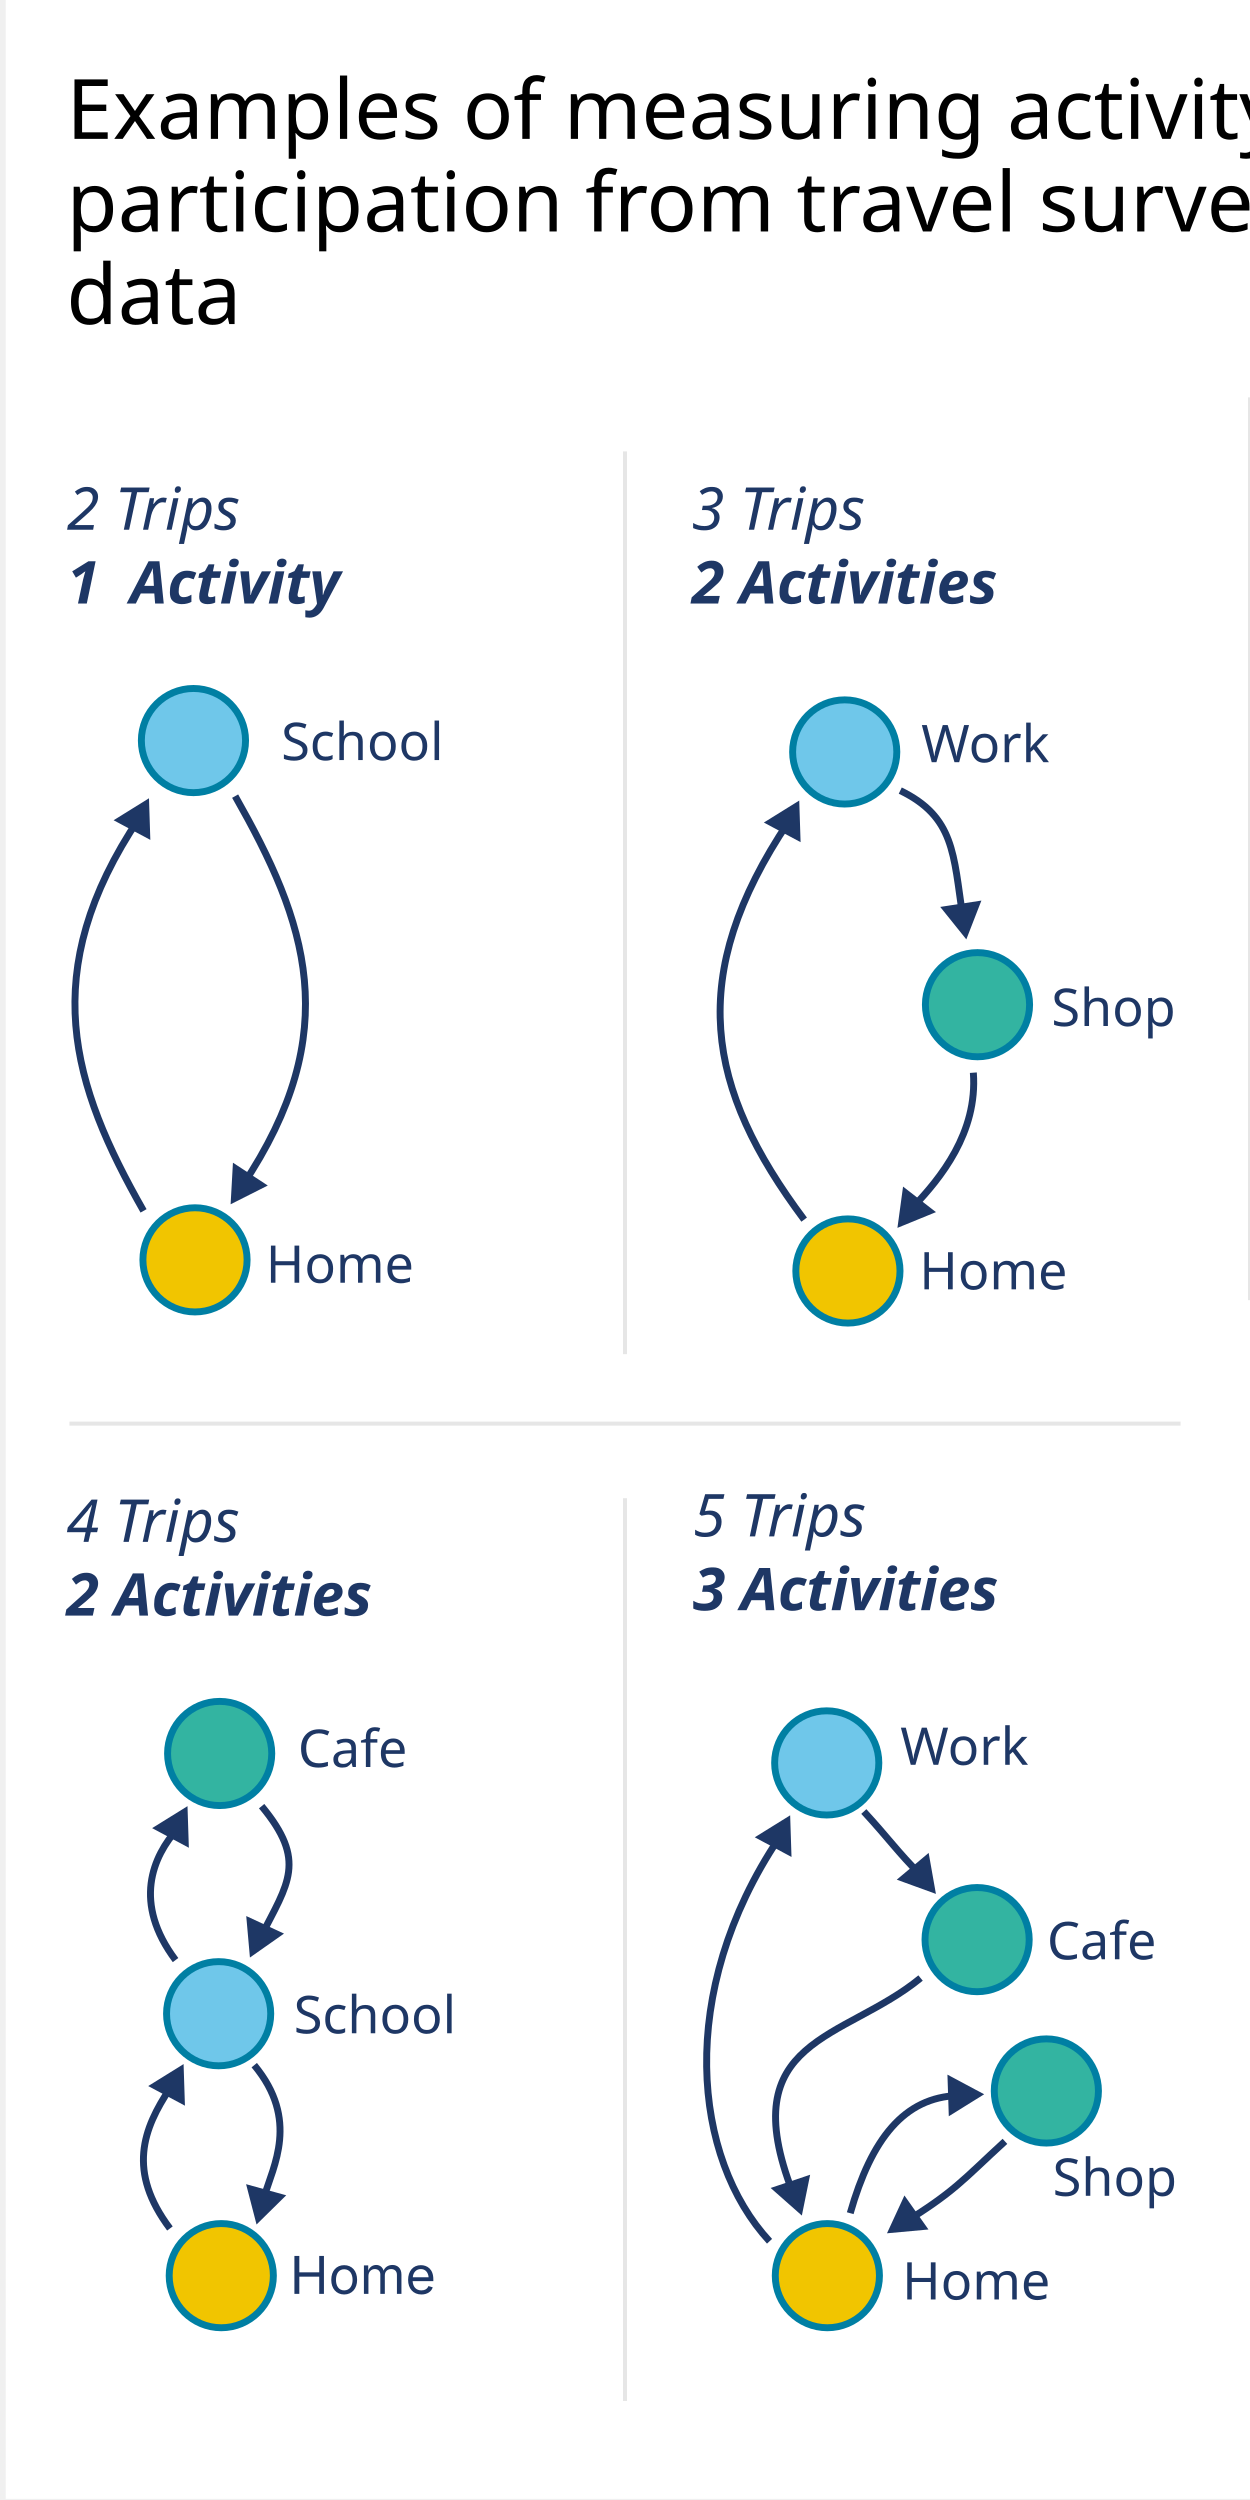
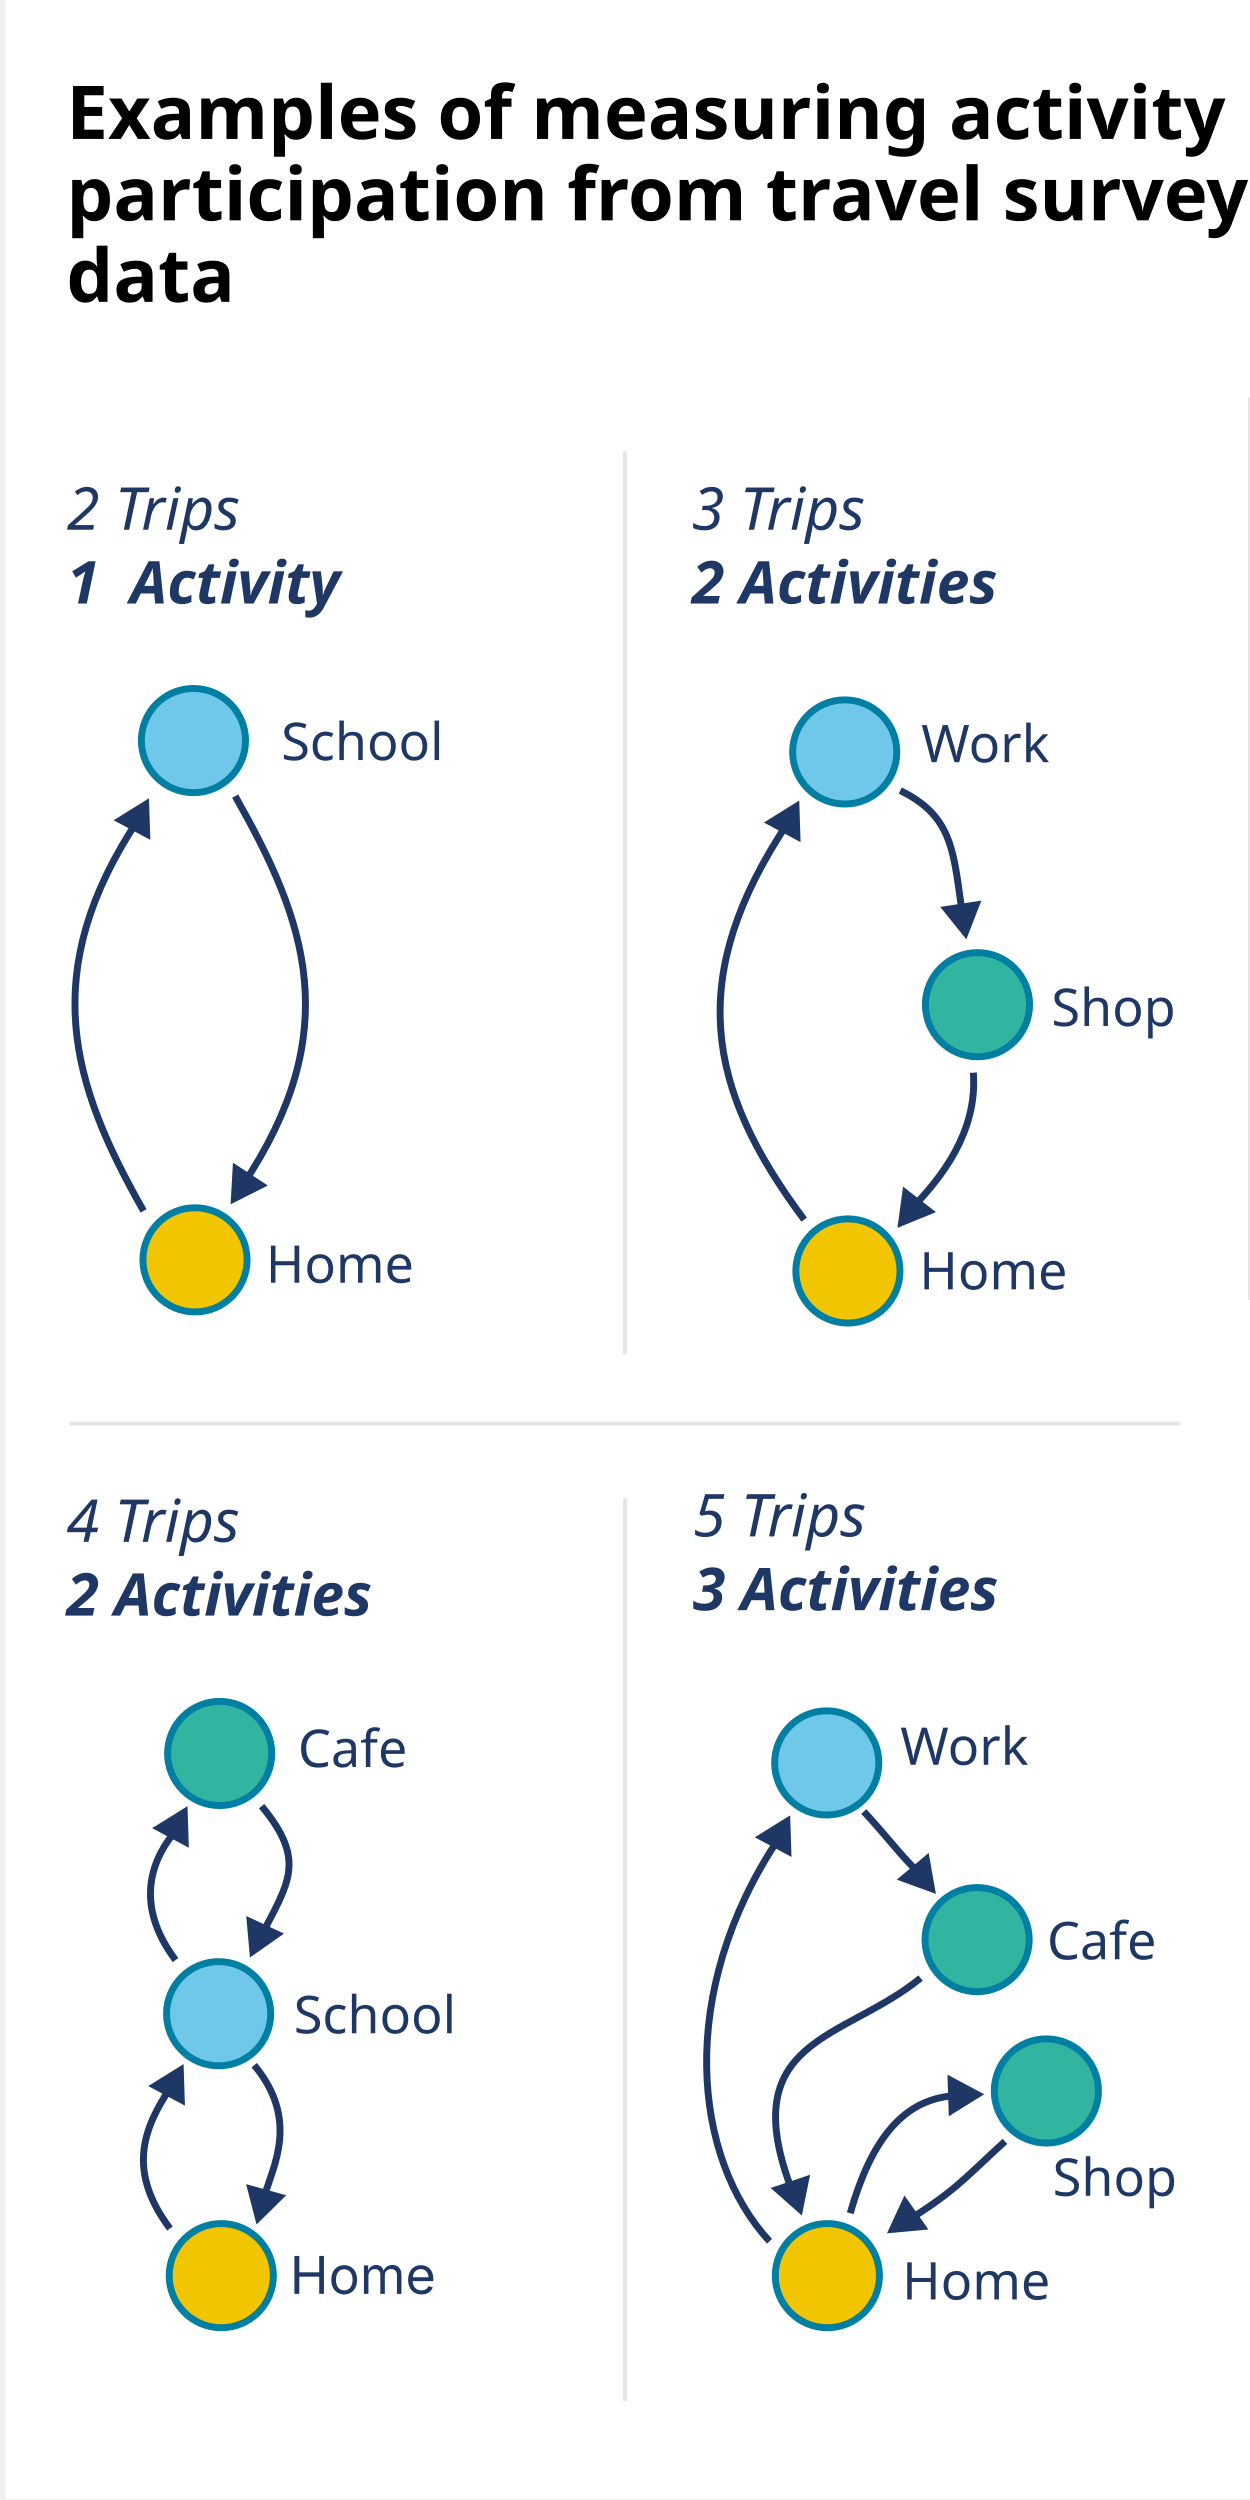
<svg xmlns="http://www.w3.org/2000/svg" width="360" height="720" viewBox="0 0 95.25 190.5" version="1.1" id="svg8">
  <defs id="defs2">
    <marker style="overflow:visible" id="Triangle" refX="0" refY="0" orient="auto-start-reverse" markerWidth="1" markerHeight="1" viewBox="0 0 1 1" preserveAspectRatio="xMidYMid">
      <path transform="scale(0.5)" style="fill:context-stroke;fill-rule:evenodd;stroke:context-stroke;stroke-width:1pt" d="M 5.77,0 -2.88,5 V -5 Z" id="path135" />
    </marker>
    <marker style="overflow:visible" id="marker5494" refX="0" refY="0" orient="auto">
      <path transform="matrix(-0.8,0,0,-0.8,-10,0)" style="fill:#000000;fill-opacity:1;fill-rule:evenodd;stroke:#000000;stroke-width:1pt;stroke-opacity:1" d="M 0,0 5,-5 -12.5,0 5,5 Z" id="path5492" />
    </marker>
    <marker style="overflow:visible" id="marker5430" refX="0" refY="0" orient="auto">
      <path transform="matrix(-0.8,0,0,-0.8,-10,0)" style="fill:#000000;fill-opacity:1;fill-rule:evenodd;stroke:#000000;stroke-width:1pt;stroke-opacity:1" d="M 0,0 5,-5 -12.5,0 5,5 Z" id="path5428" />
    </marker>
    <marker style="overflow:visible" id="marker5372" refX="0" refY="0" orient="auto">
      <path transform="matrix(-0.8,0,0,-0.8,-10,0)" style="fill:#000000;fill-opacity:1;fill-rule:evenodd;stroke:#000000;stroke-width:1pt;stroke-opacity:1" d="M 0,0 5,-5 -12.5,0 5,5 Z" id="path5370" />
    </marker>
    <marker orient="auto" refY="0" refX="0" id="Arrow1Lend" style="overflow:visible">
      <path id="path844" d="M 0,0 5,-5 -12.5,0 5,5 Z" style="fill:#000000;fill-opacity:1;fill-rule:evenodd;stroke:#000000;stroke-width:1pt;stroke-opacity:1" transform="matrix(-0.8,0,0,-0.8,-10,0)" />
    </marker>
    <marker orient="auto" refY="0" refX="0" id="Arrow1Lend-8" style="overflow:visible">
      <path id="path844-1" d="M 0,0 5,-5 -12.5,0 5,5 Z" style="fill:#000000;fill-opacity:1;fill-rule:evenodd;stroke:#000000;stroke-width:1pt;stroke-opacity:1" transform="matrix(-0.8,0,0,-0.8,-10,0)" />
    </marker>
    <marker orient="auto" refY="0" refX="0" id="Arrow1Lend-8-6" style="overflow:visible">
      <path id="path844-1-8" d="M 0,0 5,-5 -12.5,0 5,5 Z" style="fill:#000000;fill-opacity:1;fill-rule:evenodd;stroke:#000000;stroke-width:1pt;stroke-opacity:1" transform="matrix(-0.8,0,0,-0.8,-10,0)" />
    </marker>
  </defs>
  <rect style="fill:#ffffff;fill-opacity:1;fill-rule:evenodd;stroke:none;stroke-width:0.543;stroke-dasharray:none;stroke-opacity:1;paint-order:markers fill stroke" id="rect2" width="94.815" height="190.414" x="0.435" y="0" rx="0" ry="0" />
  <path style="fill:#1e3765;fill-opacity:1;fill-rule:evenodd;stroke:#1e3765;stroke-width:0.529;stroke-linecap:square;stroke-dasharray:none;stroke-opacity:1;paint-order:markers fill stroke" id="path1-10" d="m 13.936,66.726 -0.5,-0.866 1,0 z" transform="matrix(-0.1466352,-1.649863,1.649863,-0.1466352,-87.2764,180.1946)" />
  <path style="fill:#1e3765;fill-opacity:1;fill-rule:evenodd;stroke:#1e3765;stroke-width:0.529;stroke-linecap:square;stroke-dasharray:none;stroke-opacity:1;paint-order:markers fill stroke" id="path1-8" d="m 13.936,66.726 -0.5,-0.866 1,0 z" transform="matrix(-1.460613,-0.7811282,0.7811282,-1.460613,-17.89214,246.7475)" />
  <path style="fill:#1e3765;fill-opacity:1;fill-rule:evenodd;stroke:#1e3765;stroke-width:0.529;stroke-linecap:square;stroke-dasharray:none;stroke-opacity:1;paint-order:markers fill stroke" id="path1-3" d="m 13.936,66.726 -0.5,-0.866 1,0 z" transform="matrix(-1.460613,-0.7811282,0.7811282,-1.460613,-18.19056,266.4014)" />
  <path style="fill:#1e3765;fill-opacity:1;fill-rule:evenodd;stroke:#1e3765;stroke-width:0.529;stroke-linecap:square;stroke-dasharray:none;stroke-opacity:1;paint-order:markers fill stroke" id="path1-03" d="m 13.936,66.726 -0.5,-0.866 1,0 z" transform="matrix(-1.460613,-0.7811282,0.7811282,-1.460613,28.03009,247.4465)" />
  <path style="fill:#1e3765;fill-opacity:1;fill-rule:evenodd;stroke:#1e3765;stroke-width:0.529;stroke-linecap:square;stroke-dasharray:none;stroke-opacity:1;paint-order:markers fill stroke" id="path1-6" d="m 13.936,66.726 -0.5,-0.866 1,0 z" transform="matrix(-1.556819,-0.565567,0.565567,-1.556819,54.42227,253.7758)" />
  <path style="fill:#1e3765;fill-opacity:1;fill-rule:evenodd;stroke:#1e3765;stroke-width:0.529;stroke-linecap:square;stroke-dasharray:none;stroke-opacity:1;paint-order:markers fill stroke" id="path1-9" d="m 13.936,66.726 -0.5,-0.866 1,0 z" transform="matrix(-1.24069,-1.097378,1.097378,-1.24069,5.219549,264.451)" />
  <path style="fill:#1e3765;fill-opacity:1;fill-rule:evenodd;stroke:#1e3765;stroke-width:0.529;stroke-linecap:square;stroke-dasharray:none;stroke-opacity:1;paint-order:markers fill stroke" id="path1-9-0" d="m 13.936,66.726 -0.5,-0.866 1,0 z" transform="matrix(0.693783,-1.504066,1.504066,0.693783,-40.07576,144.1875)" />
  <path style="fill:#1e3765;fill-opacity:1;fill-rule:evenodd;stroke:#1e3765;stroke-width:0.529;stroke-linecap:square;stroke-dasharray:none;stroke-opacity:1;paint-order:markers fill stroke" id="path1-16" d="m 13.936,66.726 -0.5,-0.866 1,0 z" transform="matrix(1.460613,0.7811282,-0.7811282,1.460613,104.4776,52.14005)" />
  <g id="layer1" transform="translate(0,-227.6953)">
    <path style="fill:none;fill-rule:evenodd;stroke:#e6e6e6;stroke-width:0.308px;stroke-linecap:butt;stroke-linejoin:miter;stroke-opacity:1" d="M 47.625,330.883 V 262.091" id="path12150" />
    <path style="fill:none;fill-rule:evenodd;stroke:#e6e6e6;stroke-width:0.308px;stroke-linecap:butt;stroke-linejoin:miter;stroke-opacity:1" d="M 95.25,326.766 V 257.974" id="path12152" />
    <path style="fill:none;fill-rule:evenodd;stroke:#e6e6e6;stroke-width:0.308px;stroke-linecap:butt;stroke-linejoin:miter;stroke-opacity:1" d="M 47.625,410.65 V 341.858" id="path12154" />
    <path style="fill:none;fill-rule:evenodd;stroke:#e6e6e6;stroke-width:0.308px;stroke-linecap:butt;stroke-linejoin:miter;stroke-opacity:1" d="m 5.292,336.175 84.667,0" id="path12154-3" />
  </g>
  <circle style="opacity:1;fill:#6fc7ea;fill-opacity:1;fill-rule:nonzero;stroke:#007fa3;stroke-width:0.529;stroke-linecap:round;stroke-linejoin:round;stroke-miterlimit:4;stroke-dasharray:none;stroke-dashoffset:0;stroke-opacity:1" id="path822" cx="14.741" cy="56.431" r="3.969" />
  <circle style="opacity:1;fill:#f1c500;fill-opacity:1;fill-rule:nonzero;stroke:#007fa3;stroke-width:0.529;stroke-linecap:round;stroke-linejoin:round;stroke-miterlimit:4;stroke-dasharray:none;stroke-dashoffset:0;stroke-opacity:1" id="path822-5" cx="14.859" cy="96.001" r="3.969" />
  <path style="fill:none;fill-rule:evenodd;stroke:#1e3765;stroke-width:0.529;stroke-linecap:butt;stroke-linejoin:miter;stroke-miterlimit:4;stroke-dasharray:none;stroke-opacity:1" d="M 10.938,92.268 C 5.504,82.701 2.712,74.125 10.626,62.313" id="path839" />
  <path style="fill:none;fill-rule:evenodd;stroke:#1e3765;stroke-width:0.529;stroke-linecap:butt;stroke-linejoin:miter;stroke-miterlimit:4;stroke-dasharray:none;stroke-opacity:1" d="m 17.917,60.664 c 5.433,9.568 8.453,17.893 0.539,29.705" id="path839-3" />
  <text xml:space="preserve" style="font-style:normal;font-variant:normal;font-weight:normal;font-stretch:normal;font-size:3.969px;line-height:125%;font-family:'Inter 24pt';-inkscape-font-specification:'Inter 24pt, Normal';font-variant-ligatures:normal;font-variant-caps:normal;font-variant-numeric:normal;font-variant-east-asian:normal;letter-spacing:0px;word-spacing:0px;fill:#1e3765;fill-opacity:1;stroke:none;stroke-width:0.331px;stroke-linecap:butt;stroke-linejoin:miter;stroke-opacity:1" x="21.429" y="57.919" id="text2716-5-6">
    <tspan x="21.429" y="57.919" style="font-style:normal;font-variant:normal;font-weight:normal;font-stretch:normal;font-size:3.969px;font-family:'Inter 24pt';-inkscape-font-specification:'Inter 24pt, Normal';font-variant-ligatures:normal;font-variant-caps:normal;font-variant-numeric:normal;font-variant-east-asian:normal;text-align:start;writing-mode:lr-tb;text-anchor:start;fill:#1e3765;fill-opacity:1;stroke-width:0.331px" id="tspan2720-6-1">School</tspan>
  </text>
  <text xml:space="preserve" style="font-style:italic;font-variant:normal;font-weight:normal;font-stretch:normal;font-size:4.498px;line-height:125%;font-family:'Inter 24pt';-inkscape-font-specification:'Inter 24pt, Italic';font-variant-ligatures:normal;font-variant-caps:normal;font-variant-numeric:normal;font-variant-east-asian:normal;letter-spacing:0px;word-spacing:0px;fill:#1e3765;fill-opacity:1;stroke:none;stroke-width:0.331px;stroke-linecap:butt;stroke-linejoin:miter;stroke-opacity:1" x="5.098" y="40.367" id="text2716-5-6-3">
    <tspan x="5.098" y="40.367" style="font-style:italic;font-variant:normal;font-weight:normal;font-stretch:normal;font-size:4.498px;font-family:'Inter 24pt';-inkscape-font-specification:'Inter 24pt, Italic';font-variant-ligatures:normal;font-variant-caps:normal;font-variant-numeric:normal;font-variant-east-asian:normal;text-align:start;writing-mode:lr-tb;text-anchor:start;fill:#1e3765;fill-opacity:1;stroke-width:0.331px" id="tspan2720-6-1-2">2 Trips</tspan>
    <tspan x="5.098" y="45.989" style="font-style:italic;font-variant:normal;font-weight:bold;font-stretch:normal;font-size:4.498px;font-family:'Inter 24pt';-inkscape-font-specification:'Inter 24pt, Italic';font-variant-ligatures:normal;font-variant-caps:normal;font-variant-numeric:normal;font-variant-east-asian:normal;text-align:start;writing-mode:lr-tb;text-anchor:start;fill:#1e3765;fill-opacity:1;stroke-width:0.331px" id="tspan1">1  Activity</tspan>
  </text>
  <text xml:space="preserve" style="font-style:italic;font-variant:normal;font-weight:normal;font-stretch:normal;font-size:4.498px;line-height:125%;font-family:'Inter 24pt';-inkscape-font-specification:'Inter 24pt, Italic';font-variant-ligatures:normal;font-variant-caps:normal;font-variant-numeric:normal;font-variant-east-asian:normal;letter-spacing:0px;word-spacing:0px;fill:#1e3765;fill-opacity:1;stroke:none;stroke-width:0.331px;stroke-linecap:butt;stroke-linejoin:miter;stroke-opacity:1" x="52.723" y="40.367" id="text2716-5-6-3-3">
    <tspan x="52.723" y="40.367" style="font-style:italic;font-variant:normal;font-weight:normal;font-stretch:normal;font-size:4.498px;font-family:'Inter 24pt';-inkscape-font-specification:'Inter 24pt, Italic';font-variant-ligatures:normal;font-variant-caps:normal;font-variant-numeric:normal;font-variant-east-asian:normal;text-align:start;writing-mode:lr-tb;text-anchor:start;fill:#1e3765;fill-opacity:1;stroke-width:0.331px" id="tspan2720-6-1-2-4">3 Trips</tspan>
    <tspan x="52.723" y="45.989" style="font-style:italic;font-variant:normal;font-weight:bold;font-stretch:normal;font-size:4.498px;font-family:'Inter 24pt';-inkscape-font-specification:'Inter 24pt, Italic';font-variant-ligatures:normal;font-variant-caps:normal;font-variant-numeric:normal;font-variant-east-asian:normal;text-align:start;writing-mode:lr-tb;text-anchor:start;fill:#1e3765;fill-opacity:1;stroke-width:0.331px" id="tspan1-9">2 Activities</tspan>
  </text>
  <text xml:space="preserve" style="font-style:italic;font-variant:normal;font-weight:normal;font-stretch:normal;font-size:4.498px;line-height:125%;font-family:'Inter 24pt';-inkscape-font-specification:'Inter 24pt, Italic';font-variant-ligatures:normal;font-variant-caps:normal;font-variant-numeric:normal;font-variant-east-asian:normal;letter-spacing:0px;word-spacing:0px;fill:#1e3765;fill-opacity:1;stroke:none;stroke-width:0.331px;stroke-linecap:butt;stroke-linejoin:miter;stroke-opacity:1" x="5.07" y="117.488" id="text2716-5-6-3-3-1">
    <tspan x="5.07" y="117.488" style="font-style:italic;font-variant:normal;font-weight:normal;font-stretch:normal;font-size:4.498px;font-family:'Inter 24pt';-inkscape-font-specification:'Inter 24pt, Italic';font-variant-ligatures:normal;font-variant-caps:normal;font-variant-numeric:normal;font-variant-east-asian:normal;text-align:start;writing-mode:lr-tb;text-anchor:start;fill:#1e3765;fill-opacity:1;stroke-width:0.331px" id="tspan2720-6-1-2-4-9">4 Trips</tspan>
    <tspan x="5.07" y="123.111" style="font-style:italic;font-variant:normal;font-weight:bold;font-stretch:normal;font-size:4.498px;font-family:'Inter 24pt';-inkscape-font-specification:'Inter 24pt, Italic';font-variant-ligatures:normal;font-variant-caps:normal;font-variant-numeric:normal;font-variant-east-asian:normal;text-align:start;writing-mode:lr-tb;text-anchor:start;fill:#1e3765;fill-opacity:1;stroke-width:0.331px" id="tspan1-9-5">2 Activities</tspan>
  </text>
  <text xml:space="preserve" style="font-style:italic;font-variant:normal;font-weight:normal;font-stretch:normal;font-size:4.498px;line-height:125%;font-family:'Inter 24pt';-inkscape-font-specification:'Inter 24pt, Italic';font-variant-ligatures:normal;font-variant-caps:normal;font-variant-numeric:normal;font-variant-east-asian:normal;letter-spacing:0px;word-spacing:0px;fill:#1e3765;fill-opacity:1;stroke:none;stroke-width:0.331px;stroke-linecap:butt;stroke-linejoin:miter;stroke-opacity:1" x="52.798" y="117.075" id="text2716-5-6-3-3-1-3">
    <tspan x="52.798" y="117.075" style="font-style:italic;font-variant:normal;font-weight:normal;font-stretch:normal;font-size:4.498px;font-family:'Inter 24pt';-inkscape-font-specification:'Inter 24pt, Italic';font-variant-ligatures:normal;font-variant-caps:normal;font-variant-numeric:normal;font-variant-east-asian:normal;text-align:start;writing-mode:lr-tb;text-anchor:start;fill:#1e3765;fill-opacity:1;stroke-width:0.331px" id="tspan2720-6-1-2-4-9-7">5 Trips</tspan>
    <tspan x="52.798" y="122.698" style="font-style:italic;font-variant:normal;font-weight:bold;font-stretch:normal;font-size:4.498px;font-family:'Inter 24pt';-inkscape-font-specification:'Inter 24pt, Italic';font-variant-ligatures:normal;font-variant-caps:normal;font-variant-numeric:normal;font-variant-east-asian:normal;text-align:start;writing-mode:lr-tb;text-anchor:start;fill:#1e3765;fill-opacity:1;stroke-width:0.331px" id="tspan1-9-5-4">3 Activities</tspan>
  </text>
  <text xml:space="preserve" style="font-style:normal;font-variant:normal;font-weight:normal;font-stretch:normal;font-size:3.969px;line-height:125%;font-family:'Inter 24pt';-inkscape-font-specification:'Inter 24pt, Normal';font-variant-ligatures:normal;font-variant-caps:normal;font-variant-numeric:normal;font-variant-east-asian:normal;letter-spacing:0px;word-spacing:0px;fill:#1e3765;fill-opacity:1;stroke:none;stroke-width:0.331px;stroke-linecap:butt;stroke-linejoin:miter;stroke-opacity:1" x="22.388" y="154.933" id="text2716-5-6-2">
    <tspan x="22.388" y="154.933" style="font-style:normal;font-variant:normal;font-weight:normal;font-stretch:normal;font-size:3.969px;font-family:'Inter 24pt';-inkscape-font-specification:'Inter 24pt, Normal';font-variant-ligatures:normal;font-variant-caps:normal;font-variant-numeric:normal;font-variant-east-asian:normal;text-align:start;writing-mode:lr-tb;text-anchor:start;fill:#1e3765;fill-opacity:1;stroke-width:0.331px" id="tspan2720-6-1-1">School</tspan>
  </text>
  <text xml:space="preserve" style="font-style:normal;font-variant:normal;font-weight:normal;font-stretch:normal;font-size:3.969px;line-height:125%;font-family:'Inter 24pt';-inkscape-font-specification:'Inter 24pt, Normal';font-variant-ligatures:normal;font-variant-caps:normal;font-variant-numeric:normal;font-variant-east-asian:normal;letter-spacing:0px;word-spacing:0px;fill:#1e3765;fill-opacity:1;stroke:none;stroke-width:0.331px;stroke-linecap:butt;stroke-linejoin:miter;stroke-opacity:1" x="68.742" y="175.218" id="text2716-5-6-2-6">
    <tspan x="68.742" y="175.218" style="font-style:normal;font-variant:normal;font-weight:normal;font-stretch:normal;font-size:3.969px;font-family:'Inter 24pt';-inkscape-font-specification:'Inter 24pt, Normal';font-variant-ligatures:normal;font-variant-caps:normal;font-variant-numeric:normal;font-variant-east-asian:normal;text-align:start;writing-mode:lr-tb;text-anchor:start;fill:#1e3765;fill-opacity:1;stroke-width:0.331px" id="tspan2720-6-1-1-5">Home</tspan>
  </text>
  <text xml:space="preserve" style="font-style:normal;font-variant:normal;font-weight:normal;font-stretch:normal;font-size:3.969px;line-height:125%;font-family:'Inter 24pt';-inkscape-font-specification:'Inter 24pt, Normal';font-variant-ligatures:normal;font-variant-caps:normal;font-variant-numeric:normal;font-variant-east-asian:normal;letter-spacing:0px;word-spacing:0px;fill:#1e3765;fill-opacity:1;stroke:none;stroke-width:0.331px;stroke-linecap:butt;stroke-linejoin:miter;stroke-opacity:1" x="20.255" y="97.741" id="text2716-5-6-2-6-8">
    <tspan x="20.255" y="97.741" style="font-style:normal;font-variant:normal;font-weight:normal;font-stretch:normal;font-size:3.969px;font-family:'Inter 24pt';-inkscape-font-specification:'Inter 24pt, Normal';font-variant-ligatures:normal;font-variant-caps:normal;font-variant-numeric:normal;font-variant-east-asian:normal;text-align:start;writing-mode:lr-tb;text-anchor:start;fill:#1e3765;fill-opacity:1;stroke-width:0.331px" id="tspan2720-6-1-1-5-3">Home</tspan>
  </text>
  <text xml:space="preserve" style="font-style:normal;font-variant:normal;font-weight:normal;font-stretch:normal;font-size:3.969px;line-height:125%;font-family:'Inter 24pt';-inkscape-font-specification:'Inter 24pt, Normal';font-variant-ligatures:normal;font-variant-caps:normal;font-variant-numeric:normal;font-variant-east-asian:normal;letter-spacing:0px;word-spacing:0px;fill:#1e3765;fill-opacity:1;stroke:none;stroke-width:0.331px;stroke-linecap:butt;stroke-linejoin:miter;stroke-opacity:1" x="70.05" y="98.246" id="text2716-5-6-2-6-7">
    <tspan x="70.05" y="98.246" style="font-style:normal;font-variant:normal;font-weight:normal;font-stretch:normal;font-size:3.969px;font-family:'Inter 24pt';-inkscape-font-specification:'Inter 24pt, Normal';font-variant-ligatures:normal;font-variant-caps:normal;font-variant-numeric:normal;font-variant-east-asian:normal;text-align:start;writing-mode:lr-tb;text-anchor:start;fill:#1e3765;fill-opacity:1;stroke-width:0.331px" id="tspan2720-6-1-1-5-5">Home</tspan>
  </text>
  <text xml:space="preserve" style="font-style:normal;font-variant:normal;font-weight:normal;font-stretch:normal;font-size:3.969px;line-height:125%;font-family:Inter;-inkscape-font-specification:'Inter, Normal';font-variant-ligatures:normal;font-variant-caps:normal;font-variant-numeric:normal;font-variant-east-asian:normal;letter-spacing:0px;word-spacing:0px;fill:#1e3765;fill-opacity:1;stroke:none;stroke-width:0.331px;stroke-linecap:butt;stroke-linejoin:miter;stroke-opacity:1" x="22.09" y="174.793" id="text2716-5-6-2-6-4">
    <tspan x="22.09" y="174.793" style="font-style:normal;font-variant:normal;font-weight:normal;font-stretch:normal;font-size:3.969px;font-family:Inter;-inkscape-font-specification:'Inter, Normal';font-variant-ligatures:normal;font-variant-caps:normal;font-variant-numeric:normal;font-variant-east-asian:normal;text-align:start;writing-mode:lr-tb;text-anchor:start;fill:#1e3765;fill-opacity:1;stroke-width:0.331px" id="tspan2720-6-1-1-5-50">Home</tspan>
  </text>
  <text xml:space="preserve" style="font-style:normal;font-variant:normal;font-weight:normal;font-stretch:normal;font-size:3.969px;line-height:125%;font-family:'Inter 24pt';-inkscape-font-specification:'Inter 24pt, Normal';font-variant-ligatures:normal;font-variant-caps:normal;font-variant-numeric:normal;font-variant-east-asian:normal;letter-spacing:0px;word-spacing:0px;fill:#1e3765;fill-opacity:1;stroke:none;stroke-width:0.331px;stroke-linecap:butt;stroke-linejoin:miter;stroke-opacity:1" x="70.199" y="58.079" id="text2716-5-6-9">
    <tspan x="70.199" y="58.079" style="font-style:normal;font-variant:normal;font-weight:normal;font-stretch:normal;font-size:3.969px;font-family:'Inter 24pt';-inkscape-font-specification:'Inter 24pt, Normal';font-variant-ligatures:normal;font-variant-caps:normal;font-variant-numeric:normal;font-variant-east-asian:normal;text-align:start;writing-mode:lr-tb;text-anchor:start;fill:#1e3765;fill-opacity:1;stroke-width:0.331px" id="tspan2720-6-1-8">Work</tspan>
  </text>
  <text xml:space="preserve" style="font-style:normal;font-variant:normal;font-weight:normal;font-stretch:normal;font-size:3.969px;line-height:125%;font-family:'Inter 24pt';-inkscape-font-specification:'Inter 24pt, Normal';font-variant-ligatures:normal;font-variant-caps:normal;font-variant-numeric:normal;font-variant-east-asian:normal;letter-spacing:0px;word-spacing:0px;fill:#1e3765;fill-opacity:1;stroke:none;stroke-width:0.331px;stroke-linecap:butt;stroke-linejoin:miter;stroke-opacity:1" x="80.116" y="78.181" id="text2716-5-6-9-7">
    <tspan x="80.116" y="78.181" style="font-style:normal;font-variant:normal;font-weight:normal;font-stretch:normal;font-size:3.969px;font-family:'Inter 24pt';-inkscape-font-specification:'Inter 24pt, Normal';font-variant-ligatures:normal;font-variant-caps:normal;font-variant-numeric:normal;font-variant-east-asian:normal;text-align:start;writing-mode:lr-tb;text-anchor:start;fill:#1e3765;fill-opacity:1;stroke-width:0.331px" id="tspan2720-6-1-8-9">Shop</tspan>
  </text>
  <text xml:space="preserve" style="font-style:normal;font-variant:normal;font-weight:normal;font-stretch:normal;font-size:3.969px;line-height:125%;font-family:'Inter 24pt';-inkscape-font-specification:'Inter 24pt, Normal';font-variant-ligatures:normal;font-variant-caps:normal;font-variant-numeric:normal;font-variant-east-asian:normal;letter-spacing:0px;word-spacing:0px;fill:#1e3765;fill-opacity:1;stroke:none;stroke-width:0.331px;stroke-linecap:butt;stroke-linejoin:miter;stroke-opacity:1" x="80.214" y="167.319" id="text2716-5-6-9-7-8">
    <tspan x="80.214" y="167.319" style="font-style:normal;font-variant:normal;font-weight:normal;font-stretch:normal;font-size:3.969px;font-family:'Inter 24pt';-inkscape-font-specification:'Inter 24pt, Normal';font-variant-ligatures:normal;font-variant-caps:normal;font-variant-numeric:normal;font-variant-east-asian:normal;text-align:start;writing-mode:lr-tb;text-anchor:start;fill:#1e3765;fill-opacity:1;stroke-width:0.331px" id="tspan2720-6-1-8-9-4">Shop</tspan>
  </text>
  <text xml:space="preserve" style="font-style:normal;font-variant:normal;font-weight:normal;font-stretch:normal;font-size:3.969px;line-height:125%;font-family:'Inter 24pt';-inkscape-font-specification:'Inter 24pt, Normal';font-variant-ligatures:normal;font-variant-caps:normal;font-variant-numeric:normal;font-variant-east-asian:normal;letter-spacing:0px;word-spacing:0px;fill:#1e3765;fill-opacity:1;stroke:none;stroke-width:0.331px;stroke-linecap:butt;stroke-linejoin:miter;stroke-opacity:1" x="22.707" y="134.646" id="text2716-5-6-9-7-6">
    <tspan x="22.707" y="134.646" style="font-style:normal;font-variant:normal;font-weight:normal;font-stretch:normal;font-size:3.969px;font-family:'Inter 24pt';-inkscape-font-specification:'Inter 24pt, Normal';font-variant-ligatures:normal;font-variant-caps:normal;font-variant-numeric:normal;font-variant-east-asian:normal;text-align:start;writing-mode:lr-tb;text-anchor:start;fill:#1e3765;fill-opacity:1;stroke-width:0.331px" id="tspan2720-6-1-8-9-2">Cafe</tspan>
  </text>
  <text xml:space="preserve" style="font-style:normal;font-variant:normal;font-weight:normal;font-stretch:normal;font-size:3.969px;line-height:125%;font-family:'Inter 24pt';-inkscape-font-specification:'Inter 24pt, Normal';font-variant-ligatures:normal;font-variant-caps:normal;font-variant-numeric:normal;font-variant-east-asian:normal;letter-spacing:0px;word-spacing:0px;fill:#1e3765;fill-opacity:1;stroke:none;stroke-width:0.331px;stroke-linecap:butt;stroke-linejoin:miter;stroke-opacity:1" x="79.787" y="149.298" id="text2716-5-6-9-7-6-1">
    <tspan x="79.787" y="149.298" style="font-style:normal;font-variant:normal;font-weight:normal;font-stretch:normal;font-size:3.969px;font-family:'Inter 24pt';-inkscape-font-specification:'Inter 24pt, Normal';font-variant-ligatures:normal;font-variant-caps:normal;font-variant-numeric:normal;font-variant-east-asian:normal;text-align:start;writing-mode:lr-tb;text-anchor:start;fill:#1e3765;fill-opacity:1;stroke-width:0.331px" id="tspan2720-6-1-8-9-2-5">Cafe</tspan>
  </text>
  <text xml:space="preserve" style="font-style:normal;font-variant:normal;font-weight:normal;font-stretch:normal;font-size:3.969px;line-height:125%;font-family:'Inter 24pt';-inkscape-font-specification:'Inter 24pt, Normal';font-variant-ligatures:normal;font-variant-caps:normal;font-variant-numeric:normal;font-variant-east-asian:normal;letter-spacing:0px;word-spacing:0px;fill:#1e3765;fill-opacity:1;stroke:none;stroke-width:0.331px;stroke-linecap:butt;stroke-linejoin:miter;stroke-opacity:1" x="68.601" y="134.475" id="text2716-5-6-9-0">
    <tspan x="68.601" y="134.475" style="font-style:normal;font-variant:normal;font-weight:normal;font-stretch:normal;font-size:3.969px;font-family:'Inter 24pt';-inkscape-font-specification:'Inter 24pt, Normal';font-variant-ligatures:normal;font-variant-caps:normal;font-variant-numeric:normal;font-variant-east-asian:normal;text-align:start;writing-mode:lr-tb;text-anchor:start;fill:#1e3765;fill-opacity:1;stroke-width:0.331px" id="tspan2720-6-1-8-6">Work</tspan>
  </text>
  <circle r="3.969" cy="96.849" cx="64.611" id="circle5338" style="opacity:1;fill:#f1c500;fill-opacity:1;fill-rule:nonzero;stroke:#007fa3;stroke-width:0.529;stroke-linecap:round;stroke-linejoin:round;stroke-miterlimit:4;stroke-dasharray:none;stroke-dashoffset:0;stroke-opacity:1" />
  <circle r="3.969" cy="173.405" cx="63.045" id="circle7520" style="opacity:1;fill:#f1c500;fill-opacity:1;fill-rule:nonzero;stroke:#007fa3;stroke-width:0.529;stroke-linecap:round;stroke-linejoin:round;stroke-miterlimit:4;stroke-dasharray:none;stroke-dashoffset:0;stroke-opacity:1" />
  <circle style="opacity:1;fill:#f1c500;fill-opacity:1;fill-rule:nonzero;stroke:#007fa3;stroke-width:0.529;stroke-linecap:round;stroke-linejoin:round;stroke-miterlimit:4;stroke-dasharray:none;stroke-dashoffset:0;stroke-opacity:1" id="path822-5-1" cx="16.861" cy="173.405" r="3.969" />
  <circle r="3.969" cy="57.299" cx="64.367" id="circle5340" style="opacity:1;fill:#6fc7ea;fill-opacity:1;fill-rule:nonzero;stroke:#007fa3;stroke-width:0.529;stroke-linecap:round;stroke-linejoin:round;stroke-miterlimit:4;stroke-dasharray:none;stroke-dashoffset:0;stroke-opacity:1" />
  <circle style="opacity:1;fill:#6fc7ea;fill-opacity:1;fill-rule:nonzero;stroke:#007fa3;stroke-width:0.529;stroke-linecap:round;stroke-linejoin:round;stroke-miterlimit:4;stroke-dasharray:none;stroke-dashoffset:0;stroke-opacity:1" id="path822-3" cx="16.66" cy="153.445" r="3.969" />
  <path id="path5342" d="M 61.277,92.936 C 53.814,82.942 52.183,74.42 60.097,62.608" style="fill:none;fill-rule:evenodd;stroke:#1e3765;stroke-width:0.529;stroke-linecap:butt;stroke-linejoin:miter;stroke-miterlimit:4;stroke-dasharray:none;stroke-opacity:1" />
  <path id="path5344" d="m 68.6,60.243 c 4.134,2.008 4.046,4.821 4.766,9.632" style="fill:none;fill-rule:evenodd;stroke:#1e3765;stroke-width:0.529;stroke-linecap:butt;stroke-linejoin:miter;stroke-miterlimit:4;stroke-dasharray:none;stroke-opacity:1" />
  <path id="path5346" d="m 74.169,81.738 c 0.341,4.583 -2.529,8.067 -4.564,10.206" style="fill:none;fill-rule:evenodd;stroke:#1e3765;stroke-width:0.529;stroke-linecap:butt;stroke-linejoin:miter;stroke-miterlimit:4;stroke-dasharray:none;stroke-opacity:1" />
  <circle r="3.969" cy="76.558" cx="74.485" id="circle5348" style="opacity:1;fill:#00a189;fill-opacity:0.8;fill-rule:nonzero;stroke:#007fa3;stroke-width:0.529;stroke-linecap:round;stroke-linejoin:round;stroke-miterlimit:4;stroke-dasharray:none;stroke-dashoffset:0;stroke-opacity:1" />
  <circle style="opacity:1;fill:#00a189;fill-opacity:0.8;fill-rule:nonzero;stroke:#007fa3;stroke-width:0.529;stroke-linecap:round;stroke-linejoin:round;stroke-miterlimit:4;stroke-dasharray:none;stroke-dashoffset:0;stroke-opacity:1" id="path822-5-6-1" cx="16.738" cy="133.615" r="3.969" />
  <path id="path5344-1" d="m 19.936,137.629 c 3.466,4.18 2.02,5.864 -0.044,9.914" style="fill:none;fill-rule:evenodd;stroke:#1e3765;stroke-width:0.529;stroke-linecap:butt;stroke-linejoin:miter;stroke-miterlimit:4;stroke-dasharray:none;stroke-opacity:1" />
  <path id="path5344-1-4" d="m 19.373,157.365 c 3.466,4.18 1.433,7.701 0.757,10.034" style="fill:none;fill-rule:evenodd;stroke:#1e3765;stroke-width:0.529;stroke-linecap:butt;stroke-linejoin:miter;stroke-miterlimit:4;stroke-dasharray:none;stroke-opacity:1" />
  <path id="path5344-1-4-3" d="m 12.948,169.81 c -3.256,-4.345 -2.072,-7.567 0.033,-10.719" style="fill:none;fill-rule:evenodd;stroke:#1e3765;stroke-width:0.529;stroke-linecap:butt;stroke-linejoin:miter;stroke-miterlimit:4;stroke-dasharray:none;stroke-opacity:1" />
  <path id="path5344-1-4-3-2" d="m 13.376,149.357 c -3.256,-4.345 -1.773,-7.867 0.193,-10.058" style="fill:none;fill-rule:evenodd;stroke:#1e3765;stroke-width:0.529;stroke-linecap:butt;stroke-linejoin:miter;stroke-miterlimit:4;stroke-dasharray:none;stroke-opacity:1" />
  <circle style="opacity:1;fill:#6fc7ea;fill-opacity:1;fill-rule:nonzero;stroke:#007fa3;stroke-width:0.529;stroke-linecap:round;stroke-linejoin:round;stroke-miterlimit:4;stroke-dasharray:none;stroke-dashoffset:0;stroke-opacity:1" id="path822-3-1" cx="62.997" cy="134.334" r="3.969" />
  <circle style="opacity:1;fill:#00a189;fill-opacity:0.8;fill-rule:nonzero;stroke:#007fa3;stroke-width:0.529;stroke-linecap:round;stroke-linejoin:round;stroke-miterlimit:4;stroke-dasharray:none;stroke-dashoffset:0;stroke-opacity:1" id="path822-5-6-1-7" cx="74.455" cy="147.799" r="3.969" />
  <circle style="opacity:1;fill:#00a189;fill-opacity:0.8;fill-rule:nonzero;stroke:#007fa3;stroke-width:0.529;stroke-linecap:round;stroke-linejoin:round;stroke-miterlimit:4;stroke-dasharray:none;stroke-dashoffset:0;stroke-opacity:1" id="path822-5-6-1-7-5" cx="79.732" cy="159.332" r="3.969" />
  <path id="path5342-4" d="m 58.639,170.785 c -5.834,-6.31 -7.186,-18.92 0.728,-30.731" style="fill:none;fill-rule:evenodd;stroke:#1e3765;stroke-width:0.529;stroke-linecap:butt;stroke-linejoin:miter;stroke-miterlimit:4;stroke-dasharray:none;stroke-opacity:1" />
  <path id="path5344-1-4-2" d="m 76.576,163.171 c -3.246,2.968 -3.789,3.819 -7.992,6.387" style="fill:none;fill-rule:evenodd;stroke:#1e3765;stroke-width:0.529;stroke-linecap:butt;stroke-linejoin:miter;stroke-miterlimit:4;stroke-dasharray:none;stroke-opacity:1" />
  <path id="path5344-1-4-3-4" d="m 64.787,168.646 c 1.614,-5.671 4.107,-8.828 8.218,-8.968" style="fill:none;fill-rule:evenodd;stroke:#1e3765;stroke-width:0.529;stroke-linecap:butt;stroke-linejoin:miter;stroke-miterlimit:4;stroke-dasharray:none;stroke-opacity:1" />
  <path id="path5344-1-4-3-4-4" d="m 65.822,138.038 c 1.962,2.132 2.501,2.99 4.399,4.911" style="fill:none;fill-rule:evenodd;stroke:#1e3765;stroke-width:0.529;stroke-linecap:butt;stroke-linejoin:miter;stroke-miterlimit:4;stroke-dasharray:none;stroke-opacity:1" />
  <path id="path5344-1-4-3-4-4-7" d="m 70.147,150.726 c -5.834,4.79 -14.335,4.534 -9.734,16.357" style="fill:none;fill-rule:evenodd;stroke:#1e3765;stroke-width:0.529;stroke-linecap:butt;stroke-linejoin:miter;stroke-miterlimit:4;stroke-dasharray:none;stroke-opacity:1" />
  <rect style="opacity:1;vector-effect:none;fill:#000000;fill-opacity:0;fill-rule:nonzero;stroke:none;stroke-width:0.661;stroke-linecap:round;stroke-linejoin:miter;stroke-miterlimit:4;stroke-dasharray:none;stroke-dashoffset:0;stroke-opacity:0.988" id="rect5066" width="190.5" height="71.438" x="1.1279866e-13" y="30.03" rx="0.735" ry="0.735" />
  <rect style="opacity:1;vector-effect:none;fill:#ffffff;fill-opacity:0;fill-rule:nonzero;stroke:none;stroke-width:0.661;stroke-linecap:round;stroke-linejoin:miter;stroke-miterlimit:4;stroke-dasharray:none;stroke-dashoffset:0;stroke-opacity:0.988" id="rect5068" width="190.5" height="71.438" x="1.1279866e-13" y="30.03" rx="0.735" ry="0.735" />
  <rect style="opacity:1;vector-effect:none;fill:#ff0000;fill-opacity:0;fill-rule:nonzero;stroke:none;stroke-width:0.661;stroke-linecap:round;stroke-linejoin:miter;stroke-miterlimit:4;stroke-dasharray:none;stroke-dashoffset:0;stroke-opacity:0.988" id="rect5070" width="190.5" height="71.438" x="1.1279866e-13" y="30.03" rx="0.735" ry="0.735" />
  <path style="fill:#1e3765;fill-opacity:1;fill-rule:evenodd;stroke:#1e3765;stroke-width:0.529;stroke-linecap:square;stroke-dasharray:none;stroke-opacity:1;paint-order:markers fill stroke" id="path1" d="m 13.936,66.726 -0.5,-0.866 1,0 z" transform="matrix(-1.460613,-0.7811282,0.7811282,-1.460613,-20.82738,169.9471)" />
  <path style="fill:#1e3765;fill-opacity:1;fill-rule:evenodd;stroke:#1e3765;stroke-width:0.529;stroke-linecap:square;stroke-dasharray:none;stroke-opacity:1;paint-order:markers fill stroke" id="path1-1" d="m 13.936,66.726 -0.5,-0.866 1,0 z" transform="matrix(-1.460613,-0.7811282,0.7811282,-1.460613,28.72201,170.1211)" />
  <path style="fill:#1e3765;fill-opacity:1;fill-rule:evenodd;stroke:#1e3765;stroke-width:0.529;stroke-linecap:square;stroke-dasharray:none;stroke-opacity:1;paint-order:markers fill stroke" id="path1-7" d="m 13.936,66.726 -0.5,-0.866 1,0 z" transform="matrix(-1.037203,-1.291418,1.291418,-1.037203,2.38306,156.3776)" />
  <path style="fill:#1e3765;fill-opacity:1;fill-rule:evenodd;stroke:#1e3765;stroke-width:0.529;stroke-linecap:square;stroke-dasharray:none;stroke-opacity:1;paint-order:markers fill stroke" id="path1-2" d="m 13.936,66.726 -0.5,-0.866 1,0 z" transform="matrix(0.2238771,-1.641167,1.641167,0.2238771,-42.17488,100.1776)" />
  <path style="fill:#1e3765;fill-opacity:1;fill-rule:evenodd;stroke:#1e3765;stroke-width:0.529;stroke-linecap:square;stroke-dasharray:none;stroke-opacity:1;paint-order:markers fill stroke" id="path1-00" d="m 13.936,66.726 -0.5,-0.866 1,0 z" transform="matrix(-0.4156324,-1.603371,1.603371,-0.4156324,-80.23127,217.5792)" />
  <path style="fill:#1e3765;fill-opacity:1;fill-rule:evenodd;stroke:#1e3765;stroke-width:0.529;stroke-linecap:square;stroke-dasharray:none;stroke-opacity:1;paint-order:markers fill stroke" id="path1-0" d="m 13.936,66.726 -0.5,-0.866 1,0 z" transform="matrix(1.385563,0.9076159,-0.9076159,1.385563,59.30456,-14.06801)" />
-   <text xml:space="preserve" style="font-style:italic;font-size:6.35px;line-height:1.1;font-family:'Inter 24pt';-inkscape-font-specification:'Inter 24pt, Italic';text-align:center;text-anchor:middle;stroke-width:0.265" x="5.067" y="10.583" id="text8">
-     <tspan id="tspan8" style="font-style:normal;font-variant:normal;font-weight:normal;font-stretch:normal;font-size:6.35px;line-height:1.1;font-family:'TradeGothic LT Bold';-inkscape-font-specification:'TradeGothic LT Bold, Normal';font-variant-ligatures:normal;font-variant-caps:normal;font-variant-numeric:normal;font-variant-east-asian:normal;text-align:start;text-anchor:start;stroke-width:0.265" x="5.067" y="10.583">Examples of measuring activity</tspan>
-     <tspan style="font-style:normal;font-variant:normal;font-weight:normal;font-stretch:normal;font-size:6.35px;line-height:1.1;font-family:'TradeGothic LT Bold';-inkscape-font-specification:'TradeGothic LT Bold, Normal';font-variant-ligatures:normal;font-variant-caps:normal;font-variant-numeric:normal;font-variant-east-asian:normal;text-align:start;text-anchor:start;stroke-width:0.265" x="5.067" y="17.636" id="tspan9">participation from travel survey </tspan>
-     <tspan style="font-style:normal;font-variant:normal;font-weight:normal;font-stretch:normal;font-size:6.35px;line-height:1.1;font-family:'TradeGothic LT Bold';-inkscape-font-specification:'TradeGothic LT Bold, Normal';font-variant-ligatures:normal;font-variant-caps:normal;font-variant-numeric:normal;font-variant-east-asian:normal;text-align:start;text-anchor:start;stroke-width:0.265" x="5.067" y="24.689" id="tspan10">data</tspan>
+   <text xml:space="preserve" style="font-style:italic;font-size:5.644px;line-height:1.1;font-family:'Inter 24pt';-inkscape-font-specification:'Inter 24pt, Italic';text-align:center;text-anchor:middle;stroke-width:0.265" x="5.067" y="10.583" id="text8">
+     <tspan id="tspan8" style="font-style:normal;font-variant:normal;font-weight:bold;font-stretch:normal;font-size:5.644px;line-height:1.1;font-family:'Inter 24pt';-inkscape-font-specification:'Inter 24pt Bold';font-variant-ligatures:normal;font-variant-caps:normal;font-variant-numeric:normal;font-variant-east-asian:normal;text-align:start;text-anchor:start;stroke-width:0.265" x="5.067" y="10.583">Examples of measuring activity</tspan>
+     <tspan style="font-style:normal;font-variant:normal;font-weight:bold;font-stretch:normal;font-size:5.644px;line-height:1.1;font-family:'Inter 24pt';-inkscape-font-specification:'Inter 24pt Bold';font-variant-ligatures:normal;font-variant-caps:normal;font-variant-numeric:normal;font-variant-east-asian:normal;text-align:start;text-anchor:start;stroke-width:0.265" x="5.067" y="16.792" id="tspan9">participation from travel survey </tspan>
+     <tspan style="font-style:normal;font-variant:normal;font-weight:bold;font-stretch:normal;font-size:5.644px;line-height:1.1;font-family:'Inter 24pt';-inkscape-font-specification:'Inter 24pt Bold';font-variant-ligatures:normal;font-variant-caps:normal;font-variant-numeric:normal;font-variant-east-asian:normal;text-align:start;text-anchor:start;stroke-width:0.265" x="5.067" y="23.001" id="tspan10">data</tspan>
  </text>
</svg>
